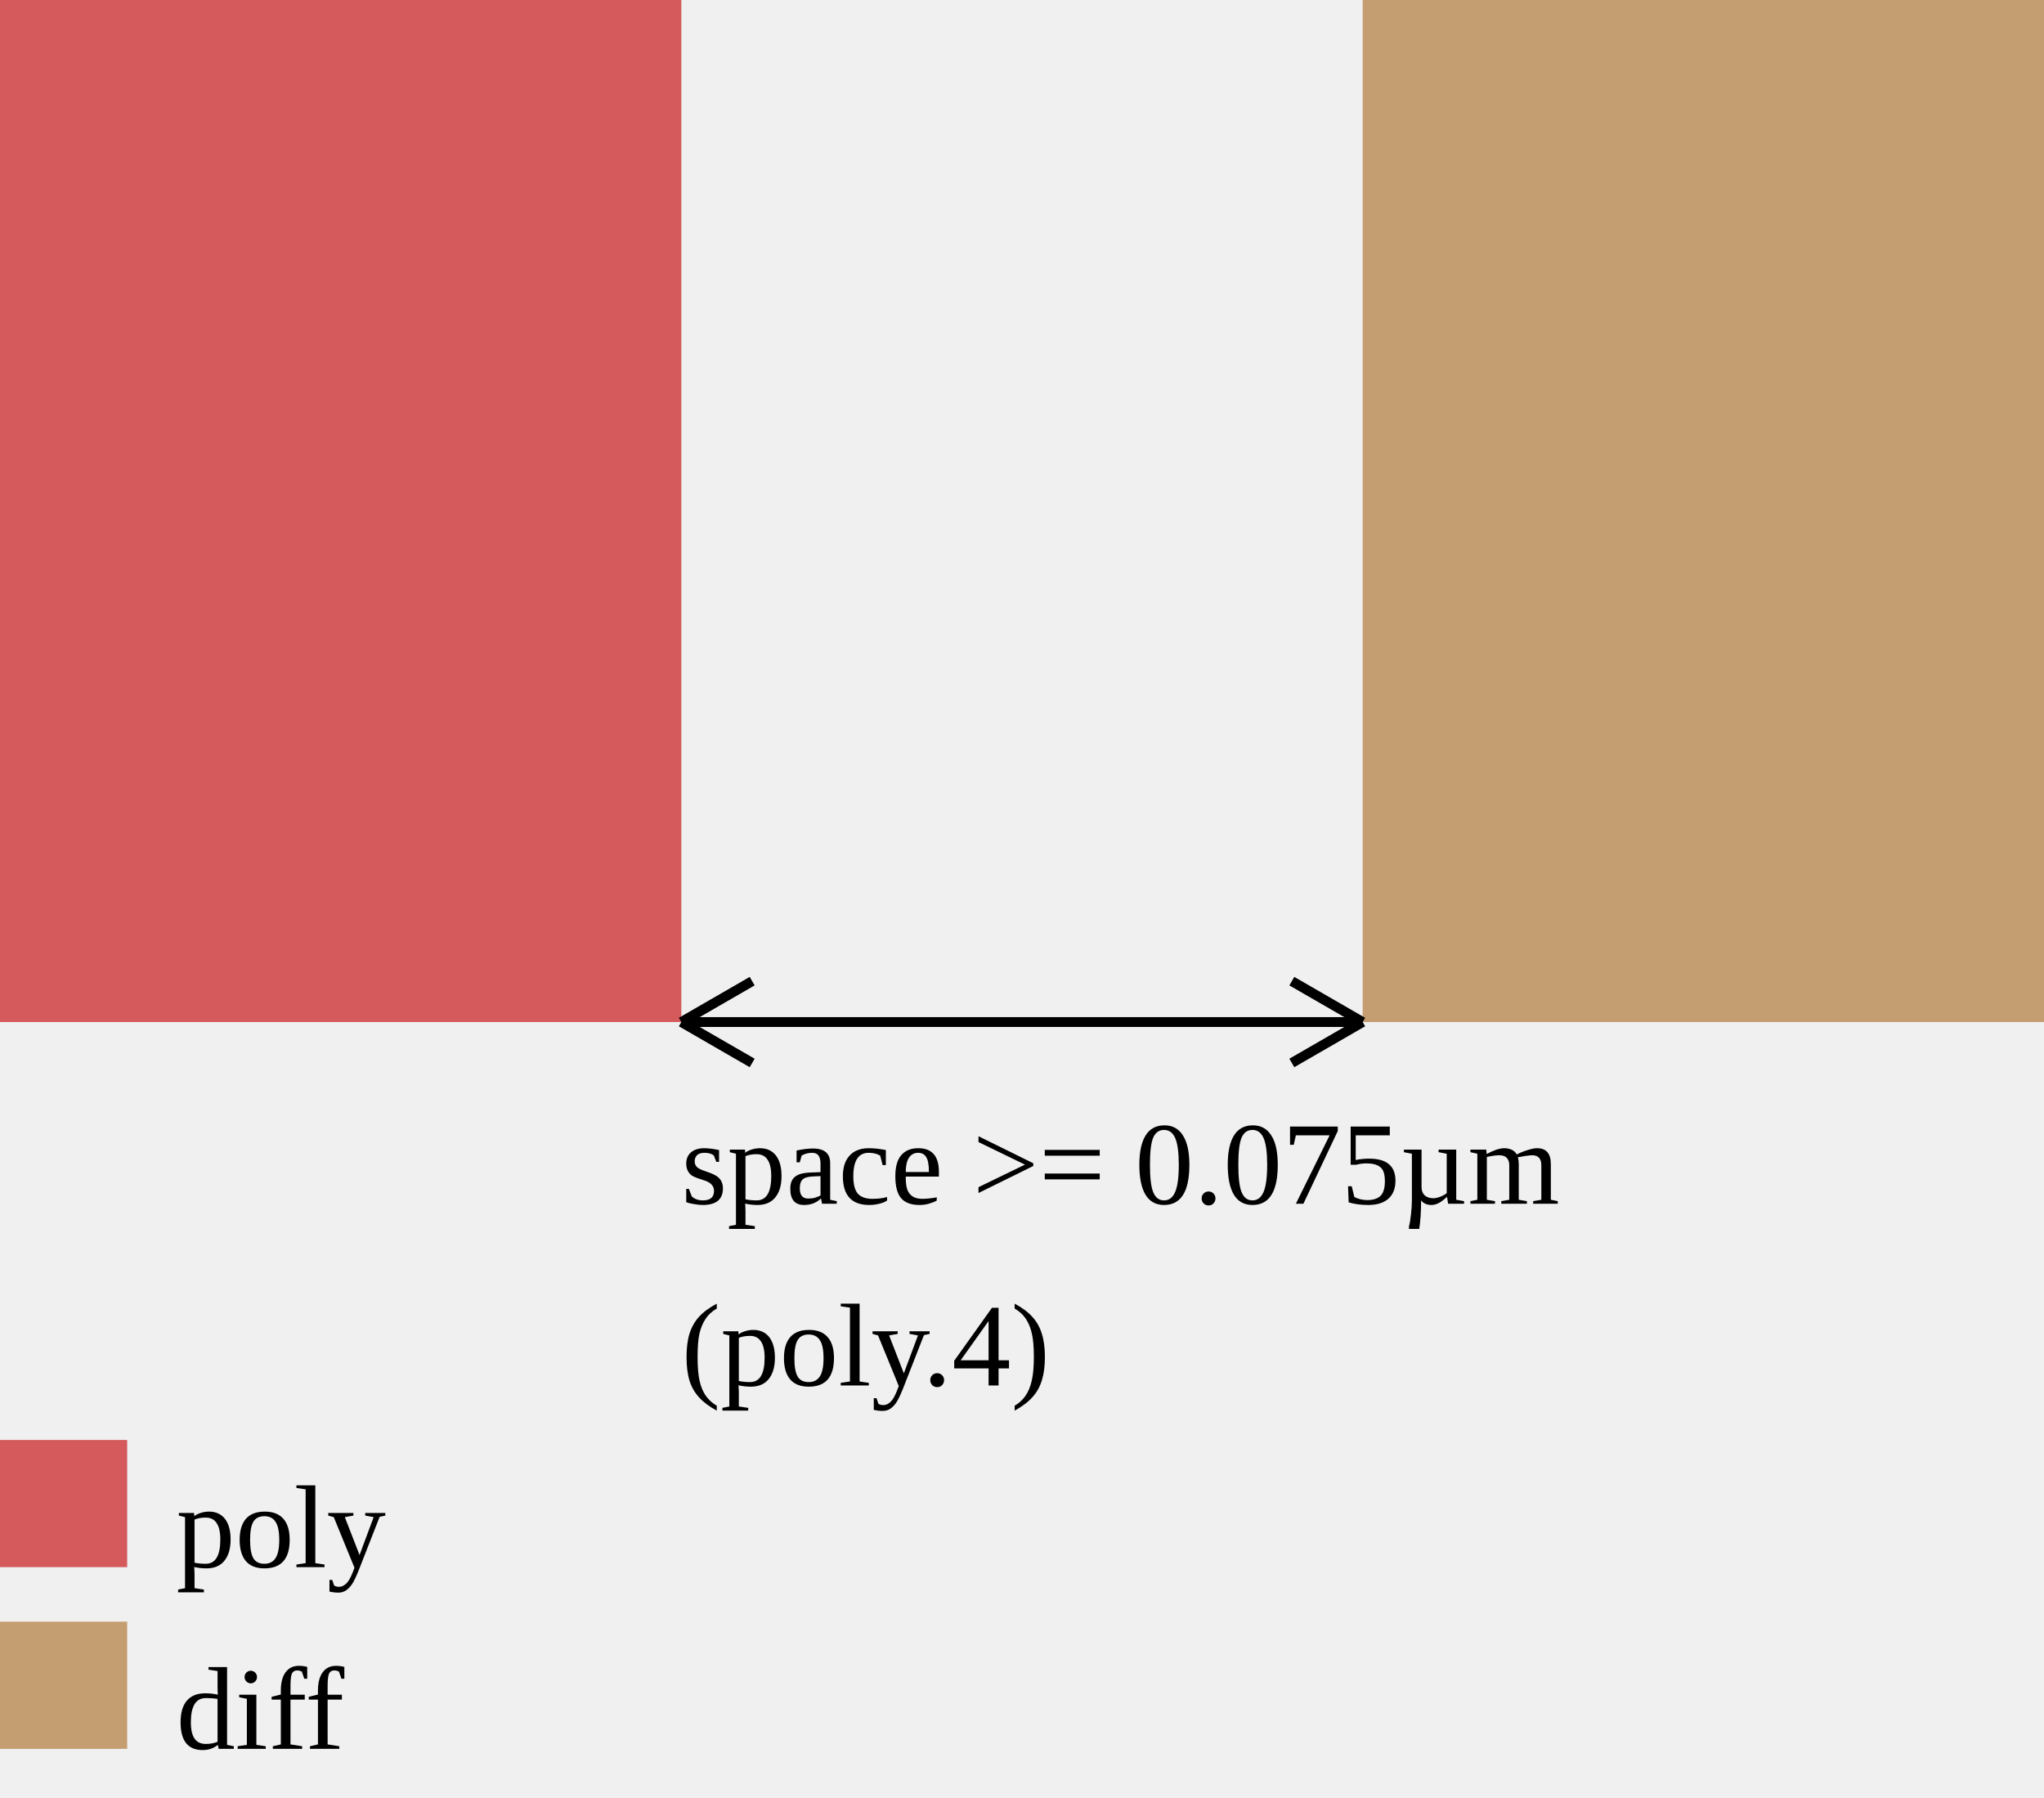
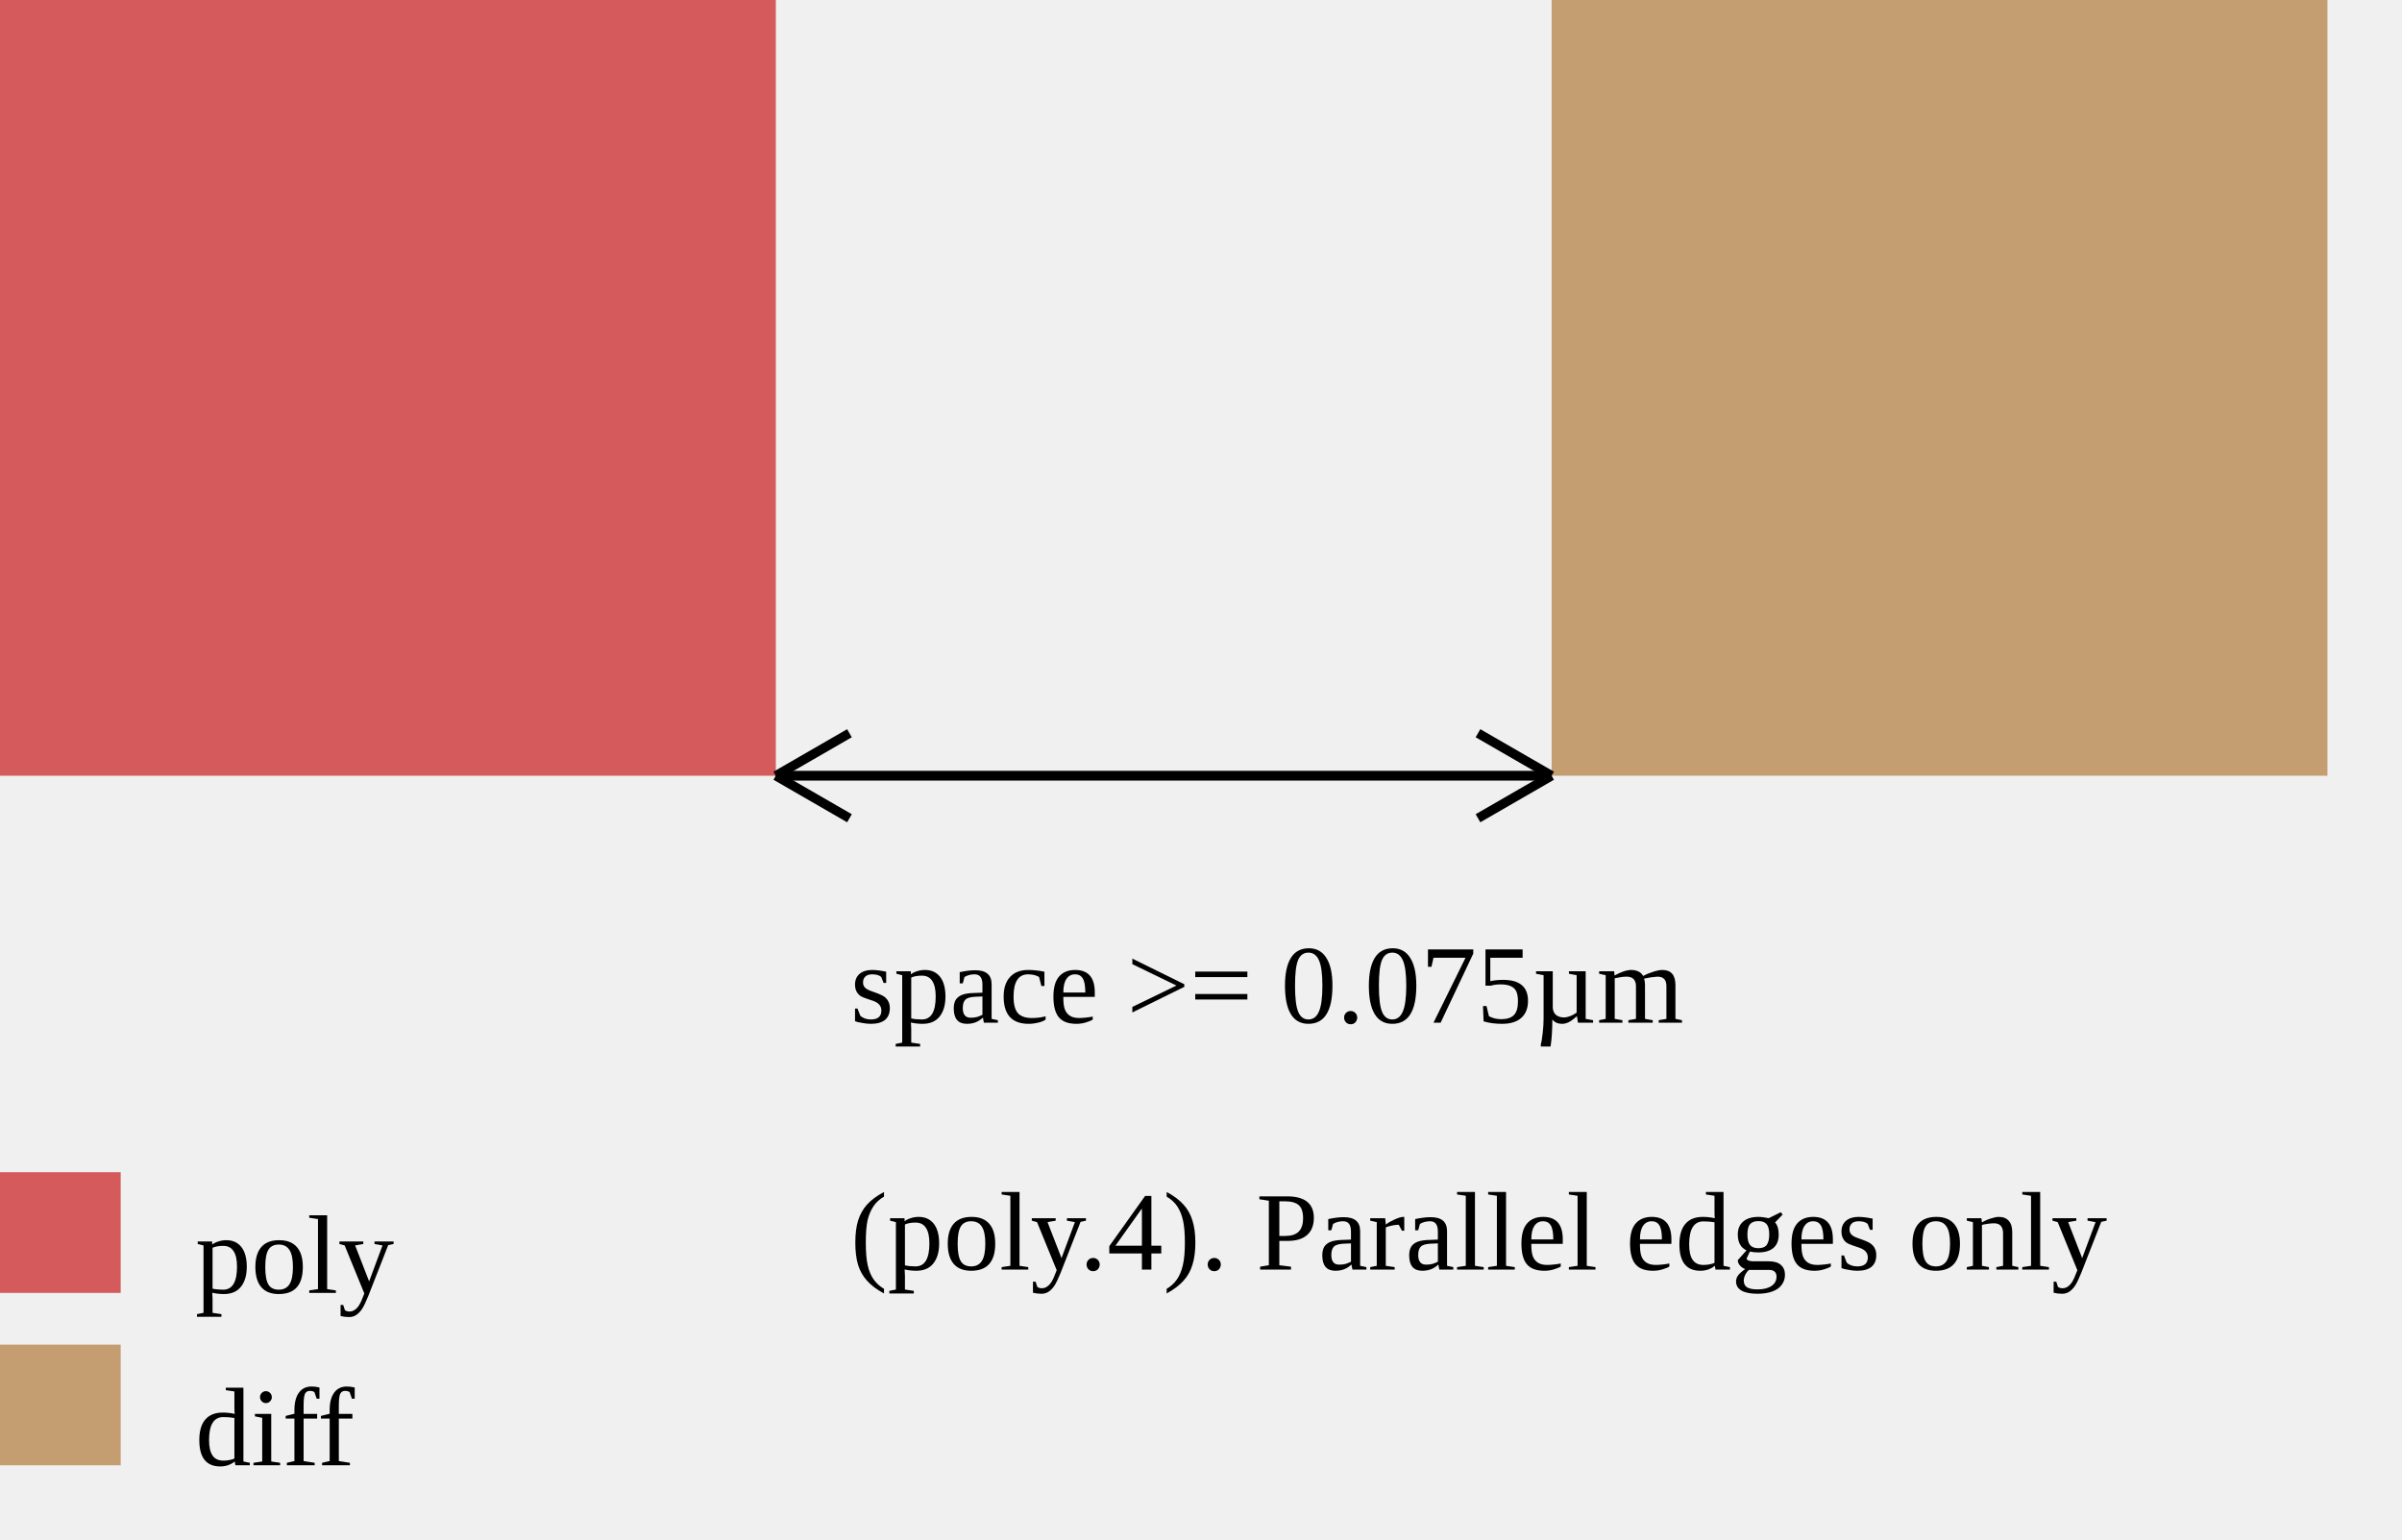
- <svg xmlns="http://www.w3.org/2000/svg" baseProfile="full" height="100%" version="1.1" width="100%" viewBox="0 0 208.125 183.062">
+ <svg xmlns="http://www.w3.org/2000/svg" baseProfile="full" height="100%" version="1.1" width="100%" viewBox="0 0 257.75 165.25">
  <defs>
    <style type="text/css">
    .background {fill:white;}
    .default {fill:grey;}
    .diff {fill:rgb(196,157,113);}
    .tap {fill:rgb(121,196,113);}
    .poly {fill:rgb(212,90,92);}
    .mcon {fill:rgb(204,202,204);stroke-width:1;stroke:black;}
-     .met1, .huge_met1 {fill:rgb(190,144,217);}
+     .met1 {fill:rgb(190,144,217);}
+     .huge_met1 {fill:rgb(160,114,187);}
    .via {fill:rgb(59,0,246);}
    .checkmark {fill:rgb(0,192,0);font-size:74px;}
    .no {fill:rgb(179,0,0);font-size:74px;}
    
</style>
  </defs>
-   <rect class="poly" height="104.062" width="69.375" x="0" y="0" />
-   <rect class="diff" height="104.062" width="69.375" x="138.75" y="0" />
-   <line stroke="black" stroke-width="1" x1="69.375" x2="138.75" y1="104.062" y2="104.062" />
-   <line stroke="black" stroke-width="1" x1="138.75" x2="131.537" y1="104.062" y2="99.898" />
-   <line stroke="black" stroke-width="1" x1="138.75" x2="131.537" y1="104.062" y2="108.227" />
-   <line stroke="black" stroke-width="1" x1="138.75" x2="69.375" y1="104.062" y2="104.062" />
-   <line stroke="black" stroke-width="1" x1="69.375" x2="76.588" y1="104.062" y2="108.227" />
-   <line stroke="black" stroke-width="1" x1="69.375" x2="76.588" y1="104.062" y2="99.898" />
-   <text x="69.375" y="122.562">space &gt;= 0.075µm</text>
-   <text x="69.375" y="141.062">(poly.4)</text>
-   <rect class="poly" height="12.95" width="12.95" x="0" y="146.613" />
-   <text x="17.95" y="159.562">poly</text>
-   <rect class="diff" height="12.95" width="12.95" x="0" y="165.113" />
-   <text x="17.95" y="178.062">diff</text>
+   <rect class="poly" height="83.25" width="83.25" x="0" y="0" />
+   <rect class="diff" height="83.25" width="83.25" x="166.5" y="0" />
+   <line stroke="black" stroke-width="1" x1="83.25" x2="166.5" y1="83.25" y2="83.25" />
+   <line stroke="black" stroke-width="1" x1="166.5" x2="158.598" y1="83.25" y2="78.688" />
+   <line stroke="black" stroke-width="1" x1="166.5" x2="158.598" y1="83.25" y2="87.812" />
+   <line stroke="black" stroke-width="1" x1="166.5" x2="83.25" y1="83.25" y2="83.25" />
+   <line stroke="black" stroke-width="1" x1="83.25" x2="91.152" y1="83.25" y2="87.812" />
+   <line stroke="black" stroke-width="1" x1="83.25" x2="91.152" y1="83.25" y2="78.688" />
+   <text x="91.25" y="109.75">space &gt;= 0.075µm</text>
+   <text x="91.25" y="136.25">(poly.4). Parallel edges only</text>
+   <rect class="poly" height="12.95" style="fill-opacity:1.0;" width="12.95" x="0" y="125.8" />
+   <text x="20.95" y="138.75">poly</text>
+   <rect class="diff" height="12.95" style="fill-opacity:1.0;" width="12.95" x="0" y="144.3" />
+   <text x="20.95" y="157.25">diff</text>
</svg>
